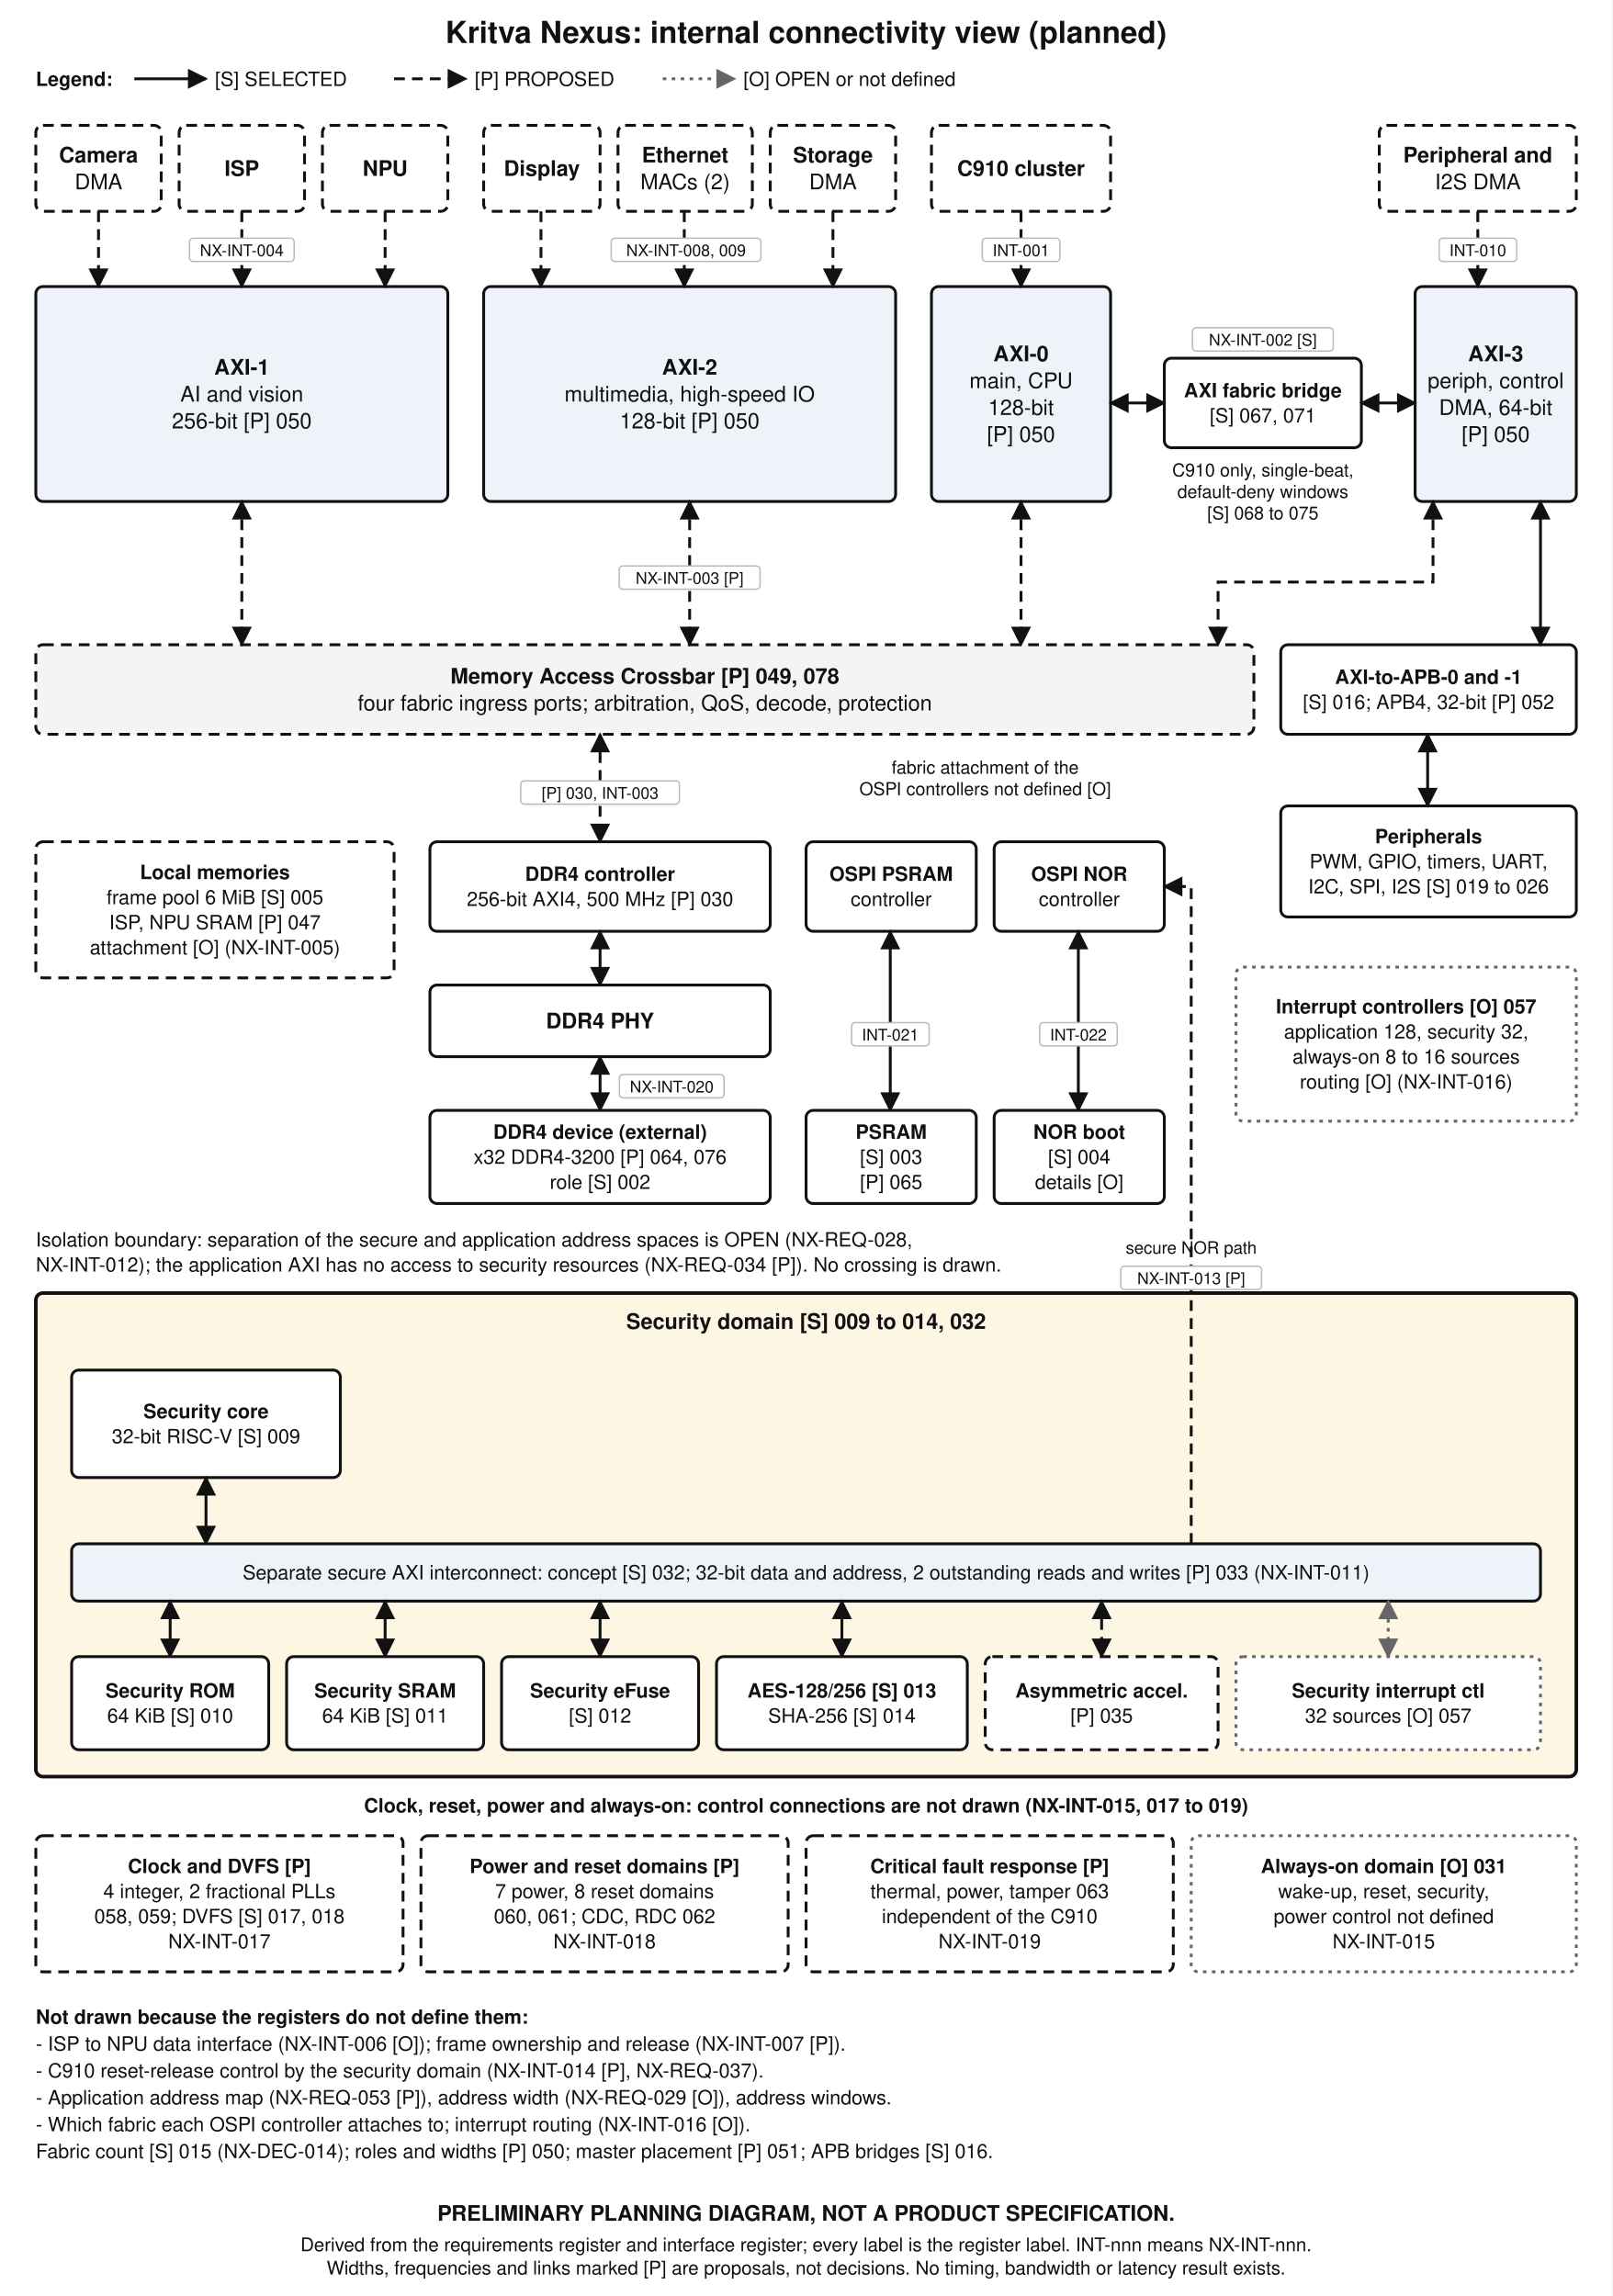
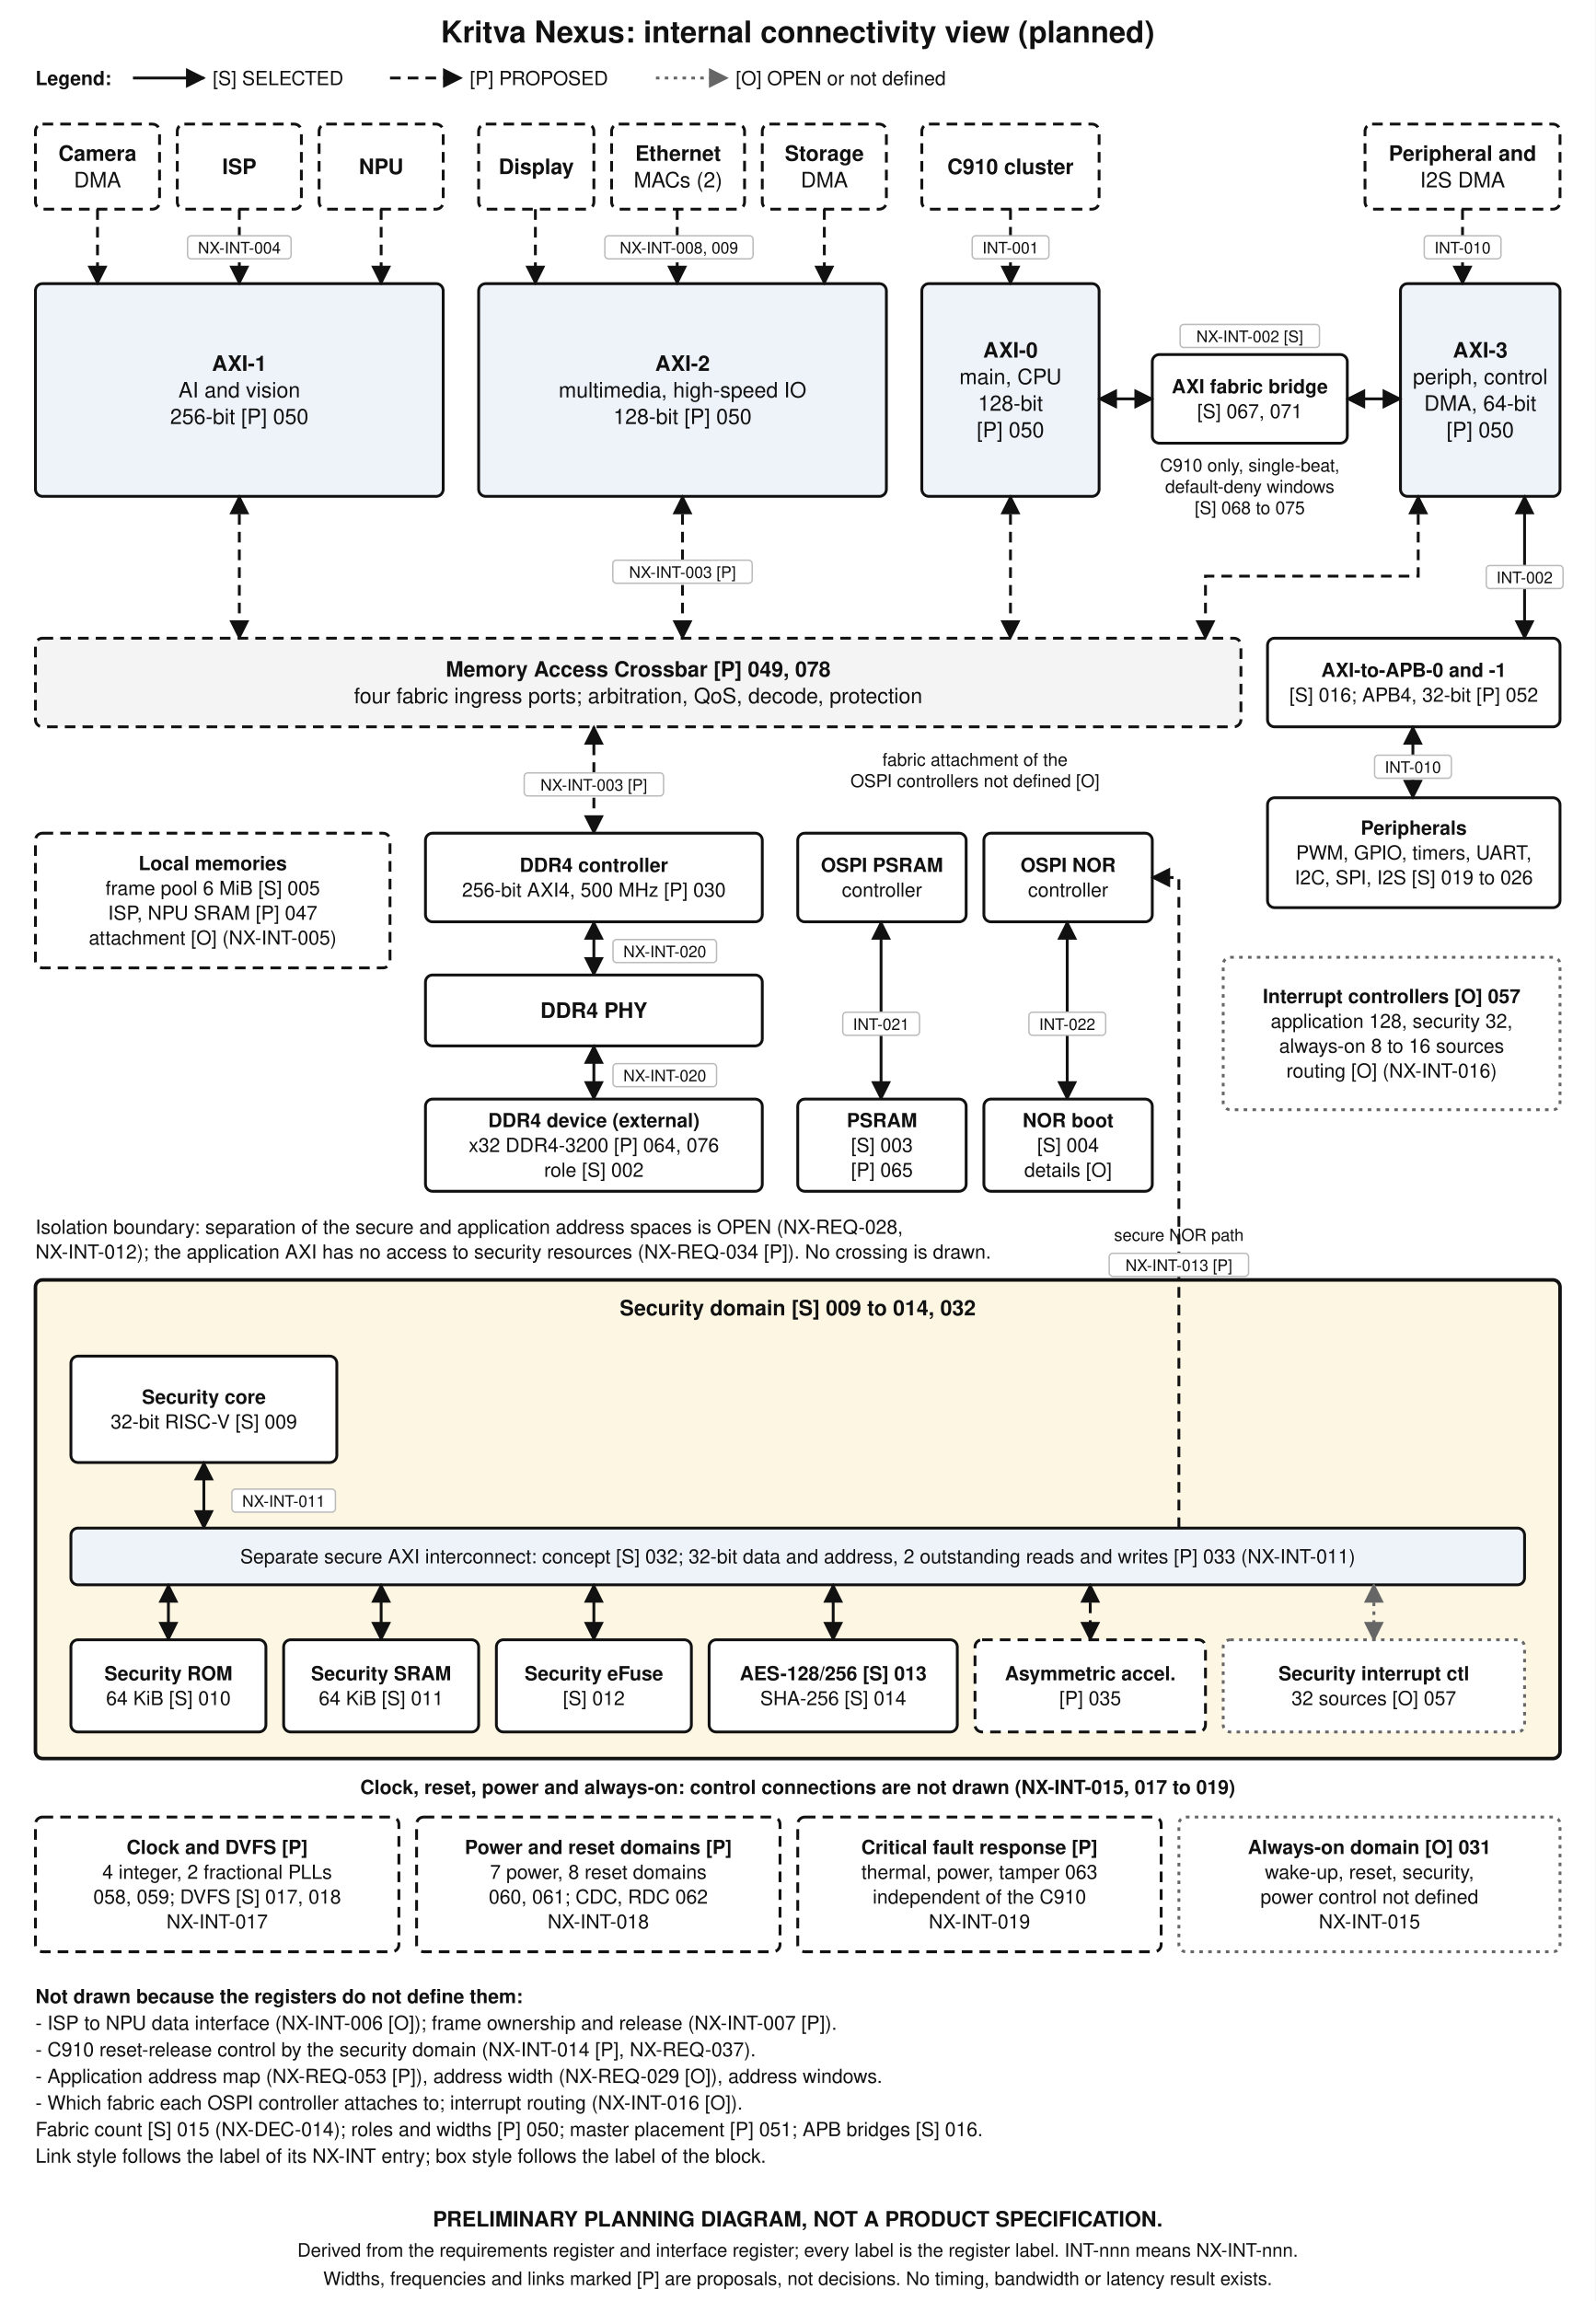
- <svg xmlns="http://www.w3.org/2000/svg" viewBox="0 0 900 1282" width="900" height="1282" font-family="Helvetica, Arial, sans-serif" role="img" aria-labelledby="t d">
+ <svg xmlns="http://www.w3.org/2000/svg" viewBox="0 0 900 1298" width="900" height="1298" font-family="Helvetica, Arial, sans-serif" role="img" aria-labelledby="t d">
  <defs>
    <marker id="ah" viewBox="0 0 10 10" refX="9" refY="5" markerWidth="7" markerHeight="7" orient="auto-start-reverse">
      <path d="M0,0 L10,5 L0,10 z" fill="#111" />
    </marker>
    <marker id="ao" viewBox="0 0 10 10" refX="9" refY="5" markerWidth="7" markerHeight="7" orient="auto-start-reverse">
      <path d="M0,0 L10,5 L0,10 z" fill="#666" />
    </marker>
  </defs>
-   <rect width="900" height="1282" fill="#fff" />
+   <rect width="900" height="1298" fill="#fff" />
  <text x="450" y="24" font-size="17" text-anchor="middle" font-weight="bold" fill="#111">Kritva Nexus: internal connectivity view (planned)</text>
  <text x="20" y="48" font-size="11" text-anchor="start" font-weight="bold" fill="#111">Legend:</text>
  <polyline points="75,44 115,44" fill="none" stroke="#111" stroke-width="1.6" marker-end="url(#ah)" />
  <text x="120" y="48" font-size="11" text-anchor="start" font-weight="normal" fill="#111">[S] SELECTED</text>
  <polyline points="220,44 260,44" fill="none" stroke="#111" stroke-width="1.6" stroke-dasharray="6 4" marker-end="url(#ah)" />
  <text x="265" y="48" font-size="11" text-anchor="start" font-weight="normal" fill="#111">[P] PROPOSED</text>
  <polyline points="370,44 410,44" fill="none" stroke="#666" stroke-width="1.6" stroke-dasharray="2 3" marker-end="url(#ao)" />
  <text x="415" y="48" font-size="11" text-anchor="start" font-weight="normal" fill="#111">[O] OPEN or not defined</text>
  <rect x="20" y="70" width="70" height="48" rx="4" fill="#fff" stroke="#111" stroke-width="1.6" stroke-dasharray="6 4" />
  <text x="55.0" y="90.7" font-size="12" text-anchor="middle" font-weight="bold" fill="#111">Camera</text>
  <text x="55.0" y="105.7" font-size="12" text-anchor="middle" font-weight="normal" fill="#111">DMA</text>
  <rect x="100" y="70" width="70" height="48" rx="4" fill="#fff" stroke="#111" stroke-width="1.6" stroke-dasharray="6 4" />
  <text x="135.0" y="98.2" font-size="12" text-anchor="middle" font-weight="bold" fill="#111">ISP</text>
  <rect x="180" y="70" width="70" height="48" rx="4" fill="#fff" stroke="#111" stroke-width="1.6" stroke-dasharray="6 4" />
  <text x="215.0" y="98.2" font-size="12" text-anchor="middle" font-weight="bold" fill="#111">NPU</text>
  <rect x="270" y="70" width="65" height="48" rx="4" fill="#fff" stroke="#111" stroke-width="1.6" stroke-dasharray="6 4" />
  <text x="302.5" y="98.2" font-size="12" text-anchor="middle" font-weight="bold" fill="#111">Display</text>
  <rect x="345" y="70" width="75" height="48" rx="4" fill="#fff" stroke="#111" stroke-width="1.6" stroke-dasharray="6 4" />
  <text x="382.5" y="90.7" font-size="12" text-anchor="middle" font-weight="bold" fill="#111">Ethernet</text>
  <text x="382.5" y="105.7" font-size="12" text-anchor="middle" font-weight="normal" fill="#111">MACs (2)</text>
  <rect x="430" y="70" width="70" height="48" rx="4" fill="#fff" stroke="#111" stroke-width="1.6" stroke-dasharray="6 4" />
  <text x="465.0" y="90.7" font-size="12" text-anchor="middle" font-weight="bold" fill="#111">Storage</text>
  <text x="465.0" y="105.7" font-size="12" text-anchor="middle" font-weight="normal" fill="#111">DMA</text>
  <rect x="520" y="70" width="100" height="48" rx="4" fill="#fff" stroke="#111" stroke-width="1.6" stroke-dasharray="6 4" />
  <text x="570.0" y="98.2" font-size="12" text-anchor="middle" font-weight="bold" fill="#111">C910 cluster</text>
  <rect x="770" y="70" width="110" height="48" rx="4" fill="#fff" stroke="#111" stroke-width="1.6" stroke-dasharray="6 4" />
  <text x="825.0" y="90.7" font-size="12" text-anchor="middle" font-weight="bold" fill="#111">Peripheral and</text>
  <text x="825.0" y="105.7" font-size="12" text-anchor="middle" font-weight="normal" fill="#111">I2S DMA</text>
  <rect x="20" y="160" width="230" height="120" rx="4" fill="#eef3fa" stroke="#111" stroke-width="1.6" />
  <text x="135.0" y="209.2" font-size="12" text-anchor="middle" font-weight="bold" fill="#111">AXI-1</text>
  <text x="135.0" y="224.2" font-size="12" text-anchor="middle" font-weight="normal" fill="#111">AI and vision</text>
  <text x="135.0" y="239.2" font-size="12" text-anchor="middle" font-weight="normal" fill="#111">256-bit [P] 050</text>
  <rect x="270" y="160" width="230" height="120" rx="4" fill="#eef3fa" stroke="#111" stroke-width="1.6" />
  <text x="385.0" y="209.2" font-size="12" text-anchor="middle" font-weight="bold" fill="#111">AXI-2</text>
  <text x="385.0" y="224.2" font-size="12" text-anchor="middle" font-weight="normal" fill="#111">multimedia, high-speed IO</text>
  <text x="385.0" y="239.2" font-size="12" text-anchor="middle" font-weight="normal" fill="#111">128-bit [P] 050</text>
  <rect x="520" y="160" width="100" height="120" rx="4" fill="#eef3fa" stroke="#111" stroke-width="1.6" />
  <text x="570.0" y="201.7" font-size="12" text-anchor="middle" font-weight="bold" fill="#111">AXI-0</text>
  <text x="570.0" y="216.7" font-size="12" text-anchor="middle" font-weight="normal" fill="#111">main, CPU</text>
  <text x="570.0" y="231.7" font-size="12" text-anchor="middle" font-weight="normal" fill="#111">128-bit</text>
  <text x="570.0" y="246.7" font-size="12" text-anchor="middle" font-weight="normal" fill="#111">[P] 050</text>
  <rect x="790" y="160" width="90" height="120" rx="4" fill="#eef3fa" stroke="#111" stroke-width="1.6" />
  <text x="835.0" y="201.7" font-size="12" text-anchor="middle" font-weight="bold" fill="#111">AXI-3</text>
  <text x="835.0" y="216.7" font-size="12" text-anchor="middle" font-weight="normal" fill="#111">periph, control</text>
  <text x="835.0" y="231.7" font-size="12" text-anchor="middle" font-weight="normal" fill="#111">DMA, 64-bit</text>
  <text x="835.0" y="246.7" font-size="12" text-anchor="middle" font-weight="normal" fill="#111">[P] 050</text>
  <polyline points="55,118 55,160" fill="none" stroke="#111" stroke-width="1.6" stroke-dasharray="6 4" marker-end="url(#ah)" />
  <polyline points="135,118 135,160" fill="none" stroke="#111" stroke-width="1.6" stroke-dasharray="6 4" marker-end="url(#ah)" />
  <polyline points="215,118 215,160" fill="none" stroke="#111" stroke-width="1.6" stroke-dasharray="6 4" marker-end="url(#ah)" />
  <polyline points="302,118 302,160" fill="none" stroke="#111" stroke-width="1.6" stroke-dasharray="6 4" marker-end="url(#ah)" />
  <polyline points="382,118 382,160" fill="none" stroke="#111" stroke-width="1.6" stroke-dasharray="6 4" marker-end="url(#ah)" />
  <polyline points="465,118 465,160" fill="none" stroke="#111" stroke-width="1.6" stroke-dasharray="6 4" marker-end="url(#ah)" />
  <polyline points="570,118 570,160" fill="none" stroke="#111" stroke-width="1.6" stroke-dasharray="6 4" marker-end="url(#ah)" />
  <polyline points="825,118 825,160" fill="none" stroke="#111" stroke-width="1.6" stroke-dasharray="6 4" marker-end="url(#ah)" />
  <rect x="105.8" y="133" width="58.4" height="13" rx="2" fill="#fff" stroke="#bbb" stroke-width="0.8" />
  <text x="135.0" y="143" font-size="9" text-anchor="middle" font-weight="normal" fill="#111">NX-INT-004</text>
  <rect x="341.2" y="133" width="83.6" height="13" rx="2" fill="#fff" stroke="#bbb" stroke-width="0.8" />
  <text x="383.0" y="143" font-size="9" text-anchor="middle" font-weight="normal" fill="#111">NX-INT-008, 009</text>
  <rect x="548.4" y="133" width="43.3" height="13" rx="2" fill="#fff" stroke="#bbb" stroke-width="0.8" />
  <text x="570.0" y="143" font-size="9" text-anchor="middle" font-weight="normal" fill="#111">INT-001</text>
  <rect x="803.4" y="133" width="43.3" height="13" rx="2" fill="#fff" stroke="#bbb" stroke-width="0.8" />
  <text x="825.0" y="143" font-size="9" text-anchor="middle" font-weight="normal" fill="#111">INT-010</text>
  <rect x="650" y="200" width="110" height="50" rx="4" fill="#fff" stroke="#111" stroke-width="1.6" />
  <text x="705.0" y="221.85" font-size="11" text-anchor="middle" font-weight="bold" fill="#111">AXI fabric bridge</text>
  <text x="705.0" y="235.85" font-size="11" text-anchor="middle" font-weight="normal" fill="#111">[S] 067, 071</text>
  <polyline points="620,225 650,225" fill="none" stroke="#111" stroke-width="1.6" marker-end="url(#ah)" marker-start="url(#ah)" />
  <polyline points="760,225 790,225" fill="none" stroke="#111" stroke-width="1.6" marker-end="url(#ah)" marker-start="url(#ah)" />
  <rect x="665.7" y="183" width="78.6" height="13" rx="2" fill="#fff" stroke="#bbb" stroke-width="0.8" />
  <text x="705.0" y="193" font-size="9" text-anchor="middle" font-weight="normal" fill="#111">NX-INT-002 [S]</text>
  <text x="705" y="266" font-size="10" text-anchor="middle" font-weight="normal" fill="#111">C910 only, single-beat,</text>
  <text x="705" y="278" font-size="10" text-anchor="middle" font-weight="normal" fill="#111">default-deny windows</text>
  <text x="705" y="290" font-size="10" text-anchor="middle" font-weight="normal" fill="#111">[S] 068 to 075</text>
  <rect x="20" y="360" width="680" height="50" rx="4" fill="#f4f4f4" stroke="#111" stroke-width="1.6" stroke-dasharray="6 4" />
  <text x="360.0" y="381.7" font-size="12" text-anchor="middle" font-weight="bold" fill="#111">Memory Access Crossbar [P] 049, 078</text>
  <text x="360.0" y="396.7" font-size="12" text-anchor="middle" font-weight="normal" fill="#111">four fabric ingress ports; arbitration, QoS, decode, protection</text>
  <polyline points="135,280 135,360" fill="none" stroke="#111" stroke-width="1.6" stroke-dasharray="6 4" marker-end="url(#ah)" marker-start="url(#ah)" />
  <polyline points="385,280 385,360" fill="none" stroke="#111" stroke-width="1.6" stroke-dasharray="6 4" marker-end="url(#ah)" marker-start="url(#ah)" />
  <polyline points="570,280 570,360" fill="none" stroke="#111" stroke-width="1.6" stroke-dasharray="6 4" marker-end="url(#ah)" marker-start="url(#ah)" />
  <polyline points="800,280 800,325 680,325 680,360" fill="none" stroke="#111" stroke-width="1.6" stroke-dasharray="6 4" marker-end="url(#ah)" marker-start="url(#ah)" />
  <rect x="345.7" y="316" width="78.6" height="13" rx="2" fill="#fff" stroke="#bbb" stroke-width="0.8" />
  <text x="385.0" y="326" font-size="9" text-anchor="middle" font-weight="normal" fill="#111">NX-INT-003 [P]</text>
  <rect x="715" y="360" width="165" height="50" rx="4" fill="#fff" stroke="#111" stroke-width="1.6" />
  <text x="797.5" y="381.85" font-size="11" text-anchor="middle" font-weight="bold" fill="#111">AXI-to-APB-0 and -1</text>
  <text x="797.5" y="395.85" font-size="11" text-anchor="middle" font-weight="normal" fill="#111">[S] 016; APB4, 32-bit [P] 052</text>
  <polyline points="860,280 860,360" fill="none" stroke="#111" stroke-width="1.6" marker-end="url(#ah)" marker-start="url(#ah)" />
+   <rect x="838.4" y="319" width="43.3" height="13" rx="2" fill="#fff" stroke="#bbb" stroke-width="0.8" />
+   <text x="860.0" y="329" font-size="9" text-anchor="middle" font-weight="normal" fill="#111">INT-002</text>
  <rect x="715" y="450" width="165" height="62" rx="4" fill="#fff" stroke="#111" stroke-width="1.6" />
  <text x="797.5" y="470.85" font-size="11" text-anchor="middle" font-weight="bold" fill="#111">Peripherals</text>
  <text x="797.5" y="484.85" font-size="11" text-anchor="middle" font-weight="normal" fill="#111">PWM, GPIO, timers, UART,</text>
  <text x="797.5" y="498.85" font-size="11" text-anchor="middle" font-weight="normal" fill="#111">I2C, SPI, I2S [S] 019 to 026</text>
-   <polyline points="797,410 797,450" fill="none" stroke="#111" stroke-width="1.6" marker-end="url(#ah)" marker-start="url(#ah)" />
+   <polyline points="797,410 797,450" fill="none" stroke="#111" stroke-width="1.6" stroke-dasharray="6 4" marker-end="url(#ah)" marker-start="url(#ah)" />
+   <rect x="775.4" y="426" width="43.3" height="13" rx="2" fill="#fff" stroke="#bbb" stroke-width="0.8" />
+   <text x="797.0" y="436" font-size="9" text-anchor="middle" font-weight="normal" fill="#111">INT-010</text>
  <rect x="20" y="470" width="200" height="76" rx="4" fill="#fff" stroke="#111" stroke-width="1.6" stroke-dasharray="6 4" />
  <text x="120.0" y="490.85" font-size="11" text-anchor="middle" font-weight="bold" fill="#111">Local memories</text>
  <text x="120.0" y="504.85" font-size="11" text-anchor="middle" font-weight="normal" fill="#111">frame pool 6 MiB [S] 005</text>
  <text x="120.0" y="518.85" font-size="11" text-anchor="middle" font-weight="normal" fill="#111">ISP, NPU SRAM [P] 047</text>
  <text x="120.0" y="532.85" font-size="11" text-anchor="middle" font-weight="normal" fill="#111">attachment [O] (NX-INT-005)</text>
  <polyline points="335,410 335,470" fill="none" stroke="#111" stroke-width="1.6" stroke-dasharray="6 4" marker-end="url(#ah)" marker-start="url(#ah)" />
-   <rect x="290.7" y="436" width="88.6" height="13" rx="2" fill="#fff" stroke="#bbb" stroke-width="0.8" />
-   <text x="335.0" y="446" font-size="9" text-anchor="middle" font-weight="normal" fill="#111">[P] 030, INT-003</text>
+   <rect x="295.7" y="436" width="78.6" height="13" rx="2" fill="#fff" stroke="#bbb" stroke-width="0.8" />
+   <text x="335.0" y="446" font-size="9" text-anchor="middle" font-weight="normal" fill="#111">NX-INT-003 [P]</text>
  <rect x="240" y="470" width="190" height="50" rx="4" fill="#fff" stroke="#111" stroke-width="1.6" />
  <text x="335.0" y="491.85" font-size="11" text-anchor="middle" font-weight="bold" fill="#111">DDR4 controller</text>
  <text x="335.0" y="505.85" font-size="11" text-anchor="middle" font-weight="normal" fill="#111">256-bit AXI4, 500 MHz [P] 030</text>
  <polyline points="335,520 335,550" fill="none" stroke="#111" stroke-width="1.6" marker-end="url(#ah)" marker-start="url(#ah)" />
+   <rect x="345.8" y="530" width="58.4" height="13" rx="2" fill="#fff" stroke="#bbb" stroke-width="0.8" />
+   <text x="375.0" y="540" font-size="9" text-anchor="middle" font-weight="normal" fill="#111">NX-INT-020</text>
  <rect x="240" y="550" width="190" height="40" rx="4" fill="#fff" stroke="#111" stroke-width="1.6" />
  <text x="335.0" y="574.2" font-size="12" text-anchor="middle" font-weight="bold" fill="#111">DDR4 PHY</text>
  <polyline points="335,590 335,620" fill="none" stroke="#111" stroke-width="1.6" marker-end="url(#ah)" marker-start="url(#ah)" />
  <rect x="345.8" y="600" width="58.4" height="13" rx="2" fill="#fff" stroke="#bbb" stroke-width="0.8" />
  <text x="375.0" y="610" font-size="9" text-anchor="middle" font-weight="normal" fill="#111">NX-INT-020</text>
  <rect x="240" y="620" width="190" height="52" rx="4" fill="#fff" stroke="#111" stroke-width="1.6" />
  <text x="335.0" y="635.85" font-size="11" text-anchor="middle" font-weight="bold" fill="#111">DDR4 device (external)</text>
  <text x="335.0" y="649.85" font-size="11" text-anchor="middle" font-weight="normal" fill="#111">x32 DDR4-3200 [P] 064, 076</text>
  <text x="335.0" y="663.85" font-size="11" text-anchor="middle" font-weight="normal" fill="#111">role [S] 002</text>
  <text x="550" y="432" font-size="10" text-anchor="middle" font-weight="normal" fill="#111">fabric attachment of the</text>
  <text x="550" y="444" font-size="10" text-anchor="middle" font-weight="normal" fill="#111">OSPI controllers not defined [O]</text>
  <rect x="450" y="470" width="95" height="50" rx="4" fill="#fff" stroke="#111" stroke-width="1.6" />
  <text x="497.5" y="491.85" font-size="11" text-anchor="middle" font-weight="bold" fill="#111">OSPI PSRAM</text>
  <text x="497.5" y="505.85" font-size="11" text-anchor="middle" font-weight="normal" fill="#111">controller</text>
  <rect x="555" y="470" width="95" height="50" rx="4" fill="#fff" stroke="#111" stroke-width="1.6" />
  <text x="602.5" y="491.85" font-size="11" text-anchor="middle" font-weight="bold" fill="#111">OSPI NOR</text>
  <text x="602.5" y="505.85" font-size="11" text-anchor="middle" font-weight="normal" fill="#111">controller</text>
  <polyline points="497,520 497,620" fill="none" stroke="#111" stroke-width="1.6" marker-end="url(#ah)" marker-start="url(#ah)" />
  <polyline points="602,520 602,620" fill="none" stroke="#111" stroke-width="1.6" marker-end="url(#ah)" marker-start="url(#ah)" />
  <rect x="450" y="620" width="95" height="52" rx="4" fill="#fff" stroke="#111" stroke-width="1.6" />
  <text x="497.5" y="635.85" font-size="11" text-anchor="middle" font-weight="bold" fill="#111">PSRAM</text>
  <text x="497.5" y="649.85" font-size="11" text-anchor="middle" font-weight="normal" fill="#111">[S] 003</text>
  <text x="497.5" y="663.85" font-size="11" text-anchor="middle" font-weight="normal" fill="#111">[P] 065</text>
  <rect x="555" y="620" width="95" height="52" rx="4" fill="#fff" stroke="#111" stroke-width="1.6" />
  <text x="602.5" y="635.85" font-size="11" text-anchor="middle" font-weight="bold" fill="#111">NOR boot</text>
  <text x="602.5" y="649.85" font-size="11" text-anchor="middle" font-weight="normal" fill="#111">[S] 004</text>
  <text x="602.5" y="663.85" font-size="11" text-anchor="middle" font-weight="normal" fill="#111">details [O]</text>
  <rect x="475.4" y="571" width="43.3" height="13" rx="2" fill="#fff" stroke="#bbb" stroke-width="0.8" />
  <text x="497.0" y="581" font-size="9" text-anchor="middle" font-weight="normal" fill="#111">INT-021</text>
  <rect x="580.4" y="571" width="43.3" height="13" rx="2" fill="#fff" stroke="#bbb" stroke-width="0.8" />
  <text x="602.0" y="581" font-size="9" text-anchor="middle" font-weight="normal" fill="#111">INT-022</text>
  <rect x="690" y="540" width="190" height="86" rx="4" fill="#fff" stroke="#666" stroke-width="1.6" stroke-dasharray="2 3" />
  <text x="785.0" y="565.85" font-size="11" text-anchor="middle" font-weight="bold" fill="#111">Interrupt controllers [O] 057</text>
  <text x="785.0" y="579.85" font-size="11" text-anchor="middle" font-weight="normal" fill="#111">application 128, security 32,</text>
  <text x="785.0" y="593.85" font-size="11" text-anchor="middle" font-weight="normal" fill="#111">always-on 8 to 16 sources</text>
  <text x="785.0" y="607.85" font-size="11" text-anchor="middle" font-weight="normal" fill="#111">routing [O] (NX-INT-016)</text>
  <text x="20" y="696" font-size="11" text-anchor="start" font-weight="normal" fill="#111">Isolation boundary: separation of the secure and application address spaces is OPEN (NX-REQ-028,</text>
  <text x="20" y="710" font-size="11" text-anchor="start" font-weight="normal" fill="#111">NX-INT-012); the application AXI has no access to security resources (NX-REQ-034 [P]). No crossing is drawn.</text>
  <rect x="20" y="722" width="860" height="270" rx="4" fill="#fdf6e3" stroke="#111" stroke-width="2" />
  <text x="450" y="742" font-size="12" text-anchor="middle" font-weight="bold" fill="#111">Security domain [S] 009 to 014, 032</text>
  <rect x="40" y="765" width="150" height="60" rx="4" fill="#fff" stroke="#111" stroke-width="1.6" />
  <text x="115.0" y="791.85" font-size="11" text-anchor="middle" font-weight="bold" fill="#111">Security core</text>
  <text x="115.0" y="805.85" font-size="11" text-anchor="middle" font-weight="normal" fill="#111">32-bit RISC-V [S] 009</text>
  <polyline points="115,825 115,862" fill="none" stroke="#111" stroke-width="1.6" marker-end="url(#ah)" marker-start="url(#ah)" />
+   <rect x="130.8" y="840" width="58.4" height="13" rx="2" fill="#fff" stroke="#bbb" stroke-width="0.8" />
+   <text x="160.0" y="850" font-size="9" text-anchor="middle" font-weight="normal" fill="#111">NX-INT-011</text>
  <rect x="40" y="862" width="820" height="32" rx="4" fill="#eef3fa" stroke="#111" stroke-width="1.6" />
  <text x="450.0" y="881.85" font-size="11" text-anchor="middle" font-weight="normal" fill="#111">Separate secure AXI interconnect: concept [S] 032; 32-bit data and address, 2 outstanding reads and writes [P] 033 (NX-INT-011)</text>
  <polyline points="95.0,894 95.0,925" fill="none" stroke="#111" stroke-width="1.6" marker-end="url(#ah)" marker-start="url(#ah)" />
  <rect x="40" y="925" width="110" height="52" rx="4" fill="#fff" stroke="#111" stroke-width="1.6" />
  <text x="95.0" y="947.85" font-size="11" text-anchor="middle" font-weight="bold" fill="#111">Security ROM</text>
  <text x="95.0" y="961.85" font-size="11" text-anchor="middle" font-weight="normal" fill="#111">64 KiB [S] 010</text>
  <polyline points="215.0,894 215.0,925" fill="none" stroke="#111" stroke-width="1.6" marker-end="url(#ah)" marker-start="url(#ah)" />
  <rect x="160" y="925" width="110" height="52" rx="4" fill="#fff" stroke="#111" stroke-width="1.6" />
  <text x="215.0" y="947.85" font-size="11" text-anchor="middle" font-weight="bold" fill="#111">Security SRAM</text>
  <text x="215.0" y="961.85" font-size="11" text-anchor="middle" font-weight="normal" fill="#111">64 KiB [S] 011</text>
  <polyline points="335.0,894 335.0,925" fill="none" stroke="#111" stroke-width="1.6" marker-end="url(#ah)" marker-start="url(#ah)" />
  <rect x="280" y="925" width="110" height="52" rx="4" fill="#fff" stroke="#111" stroke-width="1.6" />
  <text x="335.0" y="947.85" font-size="11" text-anchor="middle" font-weight="bold" fill="#111">Security eFuse</text>
  <text x="335.0" y="961.85" font-size="11" text-anchor="middle" font-weight="normal" fill="#111">[S] 012</text>
  <polyline points="470.0,894 470.0,925" fill="none" stroke="#111" stroke-width="1.6" marker-end="url(#ah)" marker-start="url(#ah)" />
  <rect x="400" y="925" width="140" height="52" rx="4" fill="#fff" stroke="#111" stroke-width="1.6" />
  <text x="470.0" y="947.85" font-size="11" text-anchor="middle" font-weight="bold" fill="#111">AES-128/256 [S] 013</text>
  <text x="470.0" y="961.85" font-size="11" text-anchor="middle" font-weight="normal" fill="#111">SHA-256 [S] 014</text>
  <polyline points="615.0,894 615.0,925" fill="none" stroke="#111" stroke-width="1.6" stroke-dasharray="6 4" marker-end="url(#ah)" marker-start="url(#ah)" />
  <rect x="550" y="925" width="130" height="52" rx="4" fill="#fff" stroke="#111" stroke-width="1.6" stroke-dasharray="6 4" />
  <text x="615.0" y="947.85" font-size="11" text-anchor="middle" font-weight="bold" fill="#111">Asymmetric accel.</text>
  <text x="615.0" y="961.85" font-size="11" text-anchor="middle" font-weight="normal" fill="#111">[P] 035</text>
  <polyline points="775.0,894 775.0,925" fill="none" stroke="#666" stroke-width="1.6" stroke-dasharray="2 3" marker-end="url(#ao)" marker-start="url(#ao)" />
  <rect x="690" y="925" width="170" height="52" rx="4" fill="#fff" stroke="#666" stroke-width="1.6" stroke-dasharray="2 3" />
  <text x="775.0" y="947.85" font-size="11" text-anchor="middle" font-weight="bold" fill="#111">Security interrupt ctl</text>
  <text x="775.0" y="961.85" font-size="11" text-anchor="middle" font-weight="normal" fill="#111">32 sources [O] 057</text>
  <polyline points="665,862 665,495 650,495" fill="none" stroke="#111" stroke-width="1.6" stroke-dasharray="6 4" marker-end="url(#ah)" />
  <rect x="625.7" y="707" width="78.6" height="13" rx="2" fill="#fff" stroke="#bbb" stroke-width="0.8" />
  <text x="665.0" y="717" font-size="9" text-anchor="middle" font-weight="normal" fill="#111">NX-INT-013 [P]</text>
  <text x="665" y="700" font-size="9.5" text-anchor="middle" font-weight="normal" fill="#111">secure NOR path</text>
  <text x="450" y="1012" font-size="11" text-anchor="middle" font-weight="bold" fill="#111">Clock, reset, power and always-on: control connections are not drawn (NX-INT-015, 017 to 019)</text>
  <rect x="20" y="1025" width="205" height="76" rx="4" fill="#fff" stroke="#111" stroke-width="1.6" stroke-dasharray="6 4" />
  <text x="122.5" y="1045.85" font-size="11" text-anchor="middle" font-weight="bold" fill="#111">Clock and DVFS [P]</text>
  <text x="122.5" y="1059.85" font-size="11" text-anchor="middle" font-weight="normal" fill="#111">4 integer, 2 fractional PLLs</text>
  <text x="122.5" y="1073.85" font-size="11" text-anchor="middle" font-weight="normal" fill="#111">058, 059; DVFS [S] 017, 018</text>
  <text x="122.5" y="1087.85" font-size="11" text-anchor="middle" font-weight="normal" fill="#111">NX-INT-017</text>
  <rect x="235" y="1025" width="205" height="76" rx="4" fill="#fff" stroke="#111" stroke-width="1.6" stroke-dasharray="6 4" />
  <text x="337.5" y="1045.85" font-size="11" text-anchor="middle" font-weight="bold" fill="#111">Power and reset domains [P]</text>
  <text x="337.5" y="1059.85" font-size="11" text-anchor="middle" font-weight="normal" fill="#111">7 power, 8 reset domains</text>
  <text x="337.5" y="1073.85" font-size="11" text-anchor="middle" font-weight="normal" fill="#111">060, 061; CDC, RDC 062</text>
  <text x="337.5" y="1087.85" font-size="11" text-anchor="middle" font-weight="normal" fill="#111">NX-INT-018</text>
  <rect x="450" y="1025" width="205" height="76" rx="4" fill="#fff" stroke="#111" stroke-width="1.6" stroke-dasharray="6 4" />
  <text x="552.5" y="1045.85" font-size="11" text-anchor="middle" font-weight="bold" fill="#111">Critical fault response [P]</text>
  <text x="552.5" y="1059.85" font-size="11" text-anchor="middle" font-weight="normal" fill="#111">thermal, power, tamper 063</text>
  <text x="552.5" y="1073.85" font-size="11" text-anchor="middle" font-weight="normal" fill="#111">independent of the C910</text>
  <text x="552.5" y="1087.85" font-size="11" text-anchor="middle" font-weight="normal" fill="#111">NX-INT-019</text>
  <rect x="665" y="1025" width="215" height="76" rx="4" fill="#fff" stroke="#666" stroke-width="1.6" stroke-dasharray="2 3" />
  <text x="772.5" y="1045.85" font-size="11" text-anchor="middle" font-weight="bold" fill="#111">Always-on domain [O] 031</text>
  <text x="772.5" y="1059.85" font-size="11" text-anchor="middle" font-weight="normal" fill="#111">wake-up, reset, security,</text>
  <text x="772.5" y="1073.85" font-size="11" text-anchor="middle" font-weight="normal" fill="#111">power control not defined</text>
  <text x="772.5" y="1087.85" font-size="11" text-anchor="middle" font-weight="normal" fill="#111">NX-INT-015</text>
  <text x="20" y="1130" font-size="11" text-anchor="start" font-weight="bold" fill="#111">Not drawn because the registers do not define them:</text>
  <text x="20" y="1145" font-size="11" text-anchor="start" font-weight="normal" fill="#111">- ISP to NPU data interface (NX-INT-006 [O]); frame ownership and release (NX-INT-007 [P]).</text>
  <text x="20" y="1160" font-size="11" text-anchor="start" font-weight="normal" fill="#111">- C910 reset-release control by the security domain (NX-INT-014 [P], NX-REQ-037).</text>
  <text x="20" y="1175" font-size="11" text-anchor="start" font-weight="normal" fill="#111">- Application address map (NX-REQ-053 [P]), address width (NX-REQ-029 [O]), address windows.</text>
  <text x="20" y="1190" font-size="11" text-anchor="start" font-weight="normal" fill="#111">- Which fabric each OSPI controller attaches to; interrupt routing (NX-INT-016 [O]).</text>
  <text x="20" y="1205" font-size="11" text-anchor="start" font-weight="normal" fill="#111">Fabric count [S] 015 (NX-DEC-014); roles and widths [P] 050; master placement [P] 051; APB bridges [S] 016.</text>
-   <text x="450" y="1240" font-size="12" text-anchor="middle" font-weight="bold" fill="#111">PRELIMINARY PLANNING DIAGRAM, NOT A PRODUCT SPECIFICATION.</text>
-   <text x="450" y="1257" font-size="10.5" text-anchor="middle" font-weight="normal" fill="#111">Derived from the requirements register and interface register; every label is the register label. INT-nnn means NX-INT-nnn.</text>
-   <text x="450" y="1270" font-size="10.5" text-anchor="middle" font-weight="normal" fill="#111">Widths, frequencies and links marked [P] are proposals, not decisions. No timing, bandwidth or latency result exists.</text>
+   <text x="20" y="1220" font-size="11" text-anchor="start" font-weight="normal" fill="#111">Link style follows the label of its NX-INT entry; box style follows the label of the block.</text>
+   <text x="450" y="1256" font-size="12" text-anchor="middle" font-weight="bold" fill="#111">PRELIMINARY PLANNING DIAGRAM, NOT A PRODUCT SPECIFICATION.</text>
+   <text x="450" y="1273" font-size="10.5" text-anchor="middle" font-weight="normal" fill="#111">Derived from the requirements register and interface register; every label is the register label. INT-nnn means NX-INT-nnn.</text>
+   <text x="450" y="1289" font-size="10.5" text-anchor="middle" font-weight="normal" fill="#111">Widths, frequencies and links marked [P] are proposals, not decisions. No timing, bandwidth or latency result exists.</text>
</svg>
